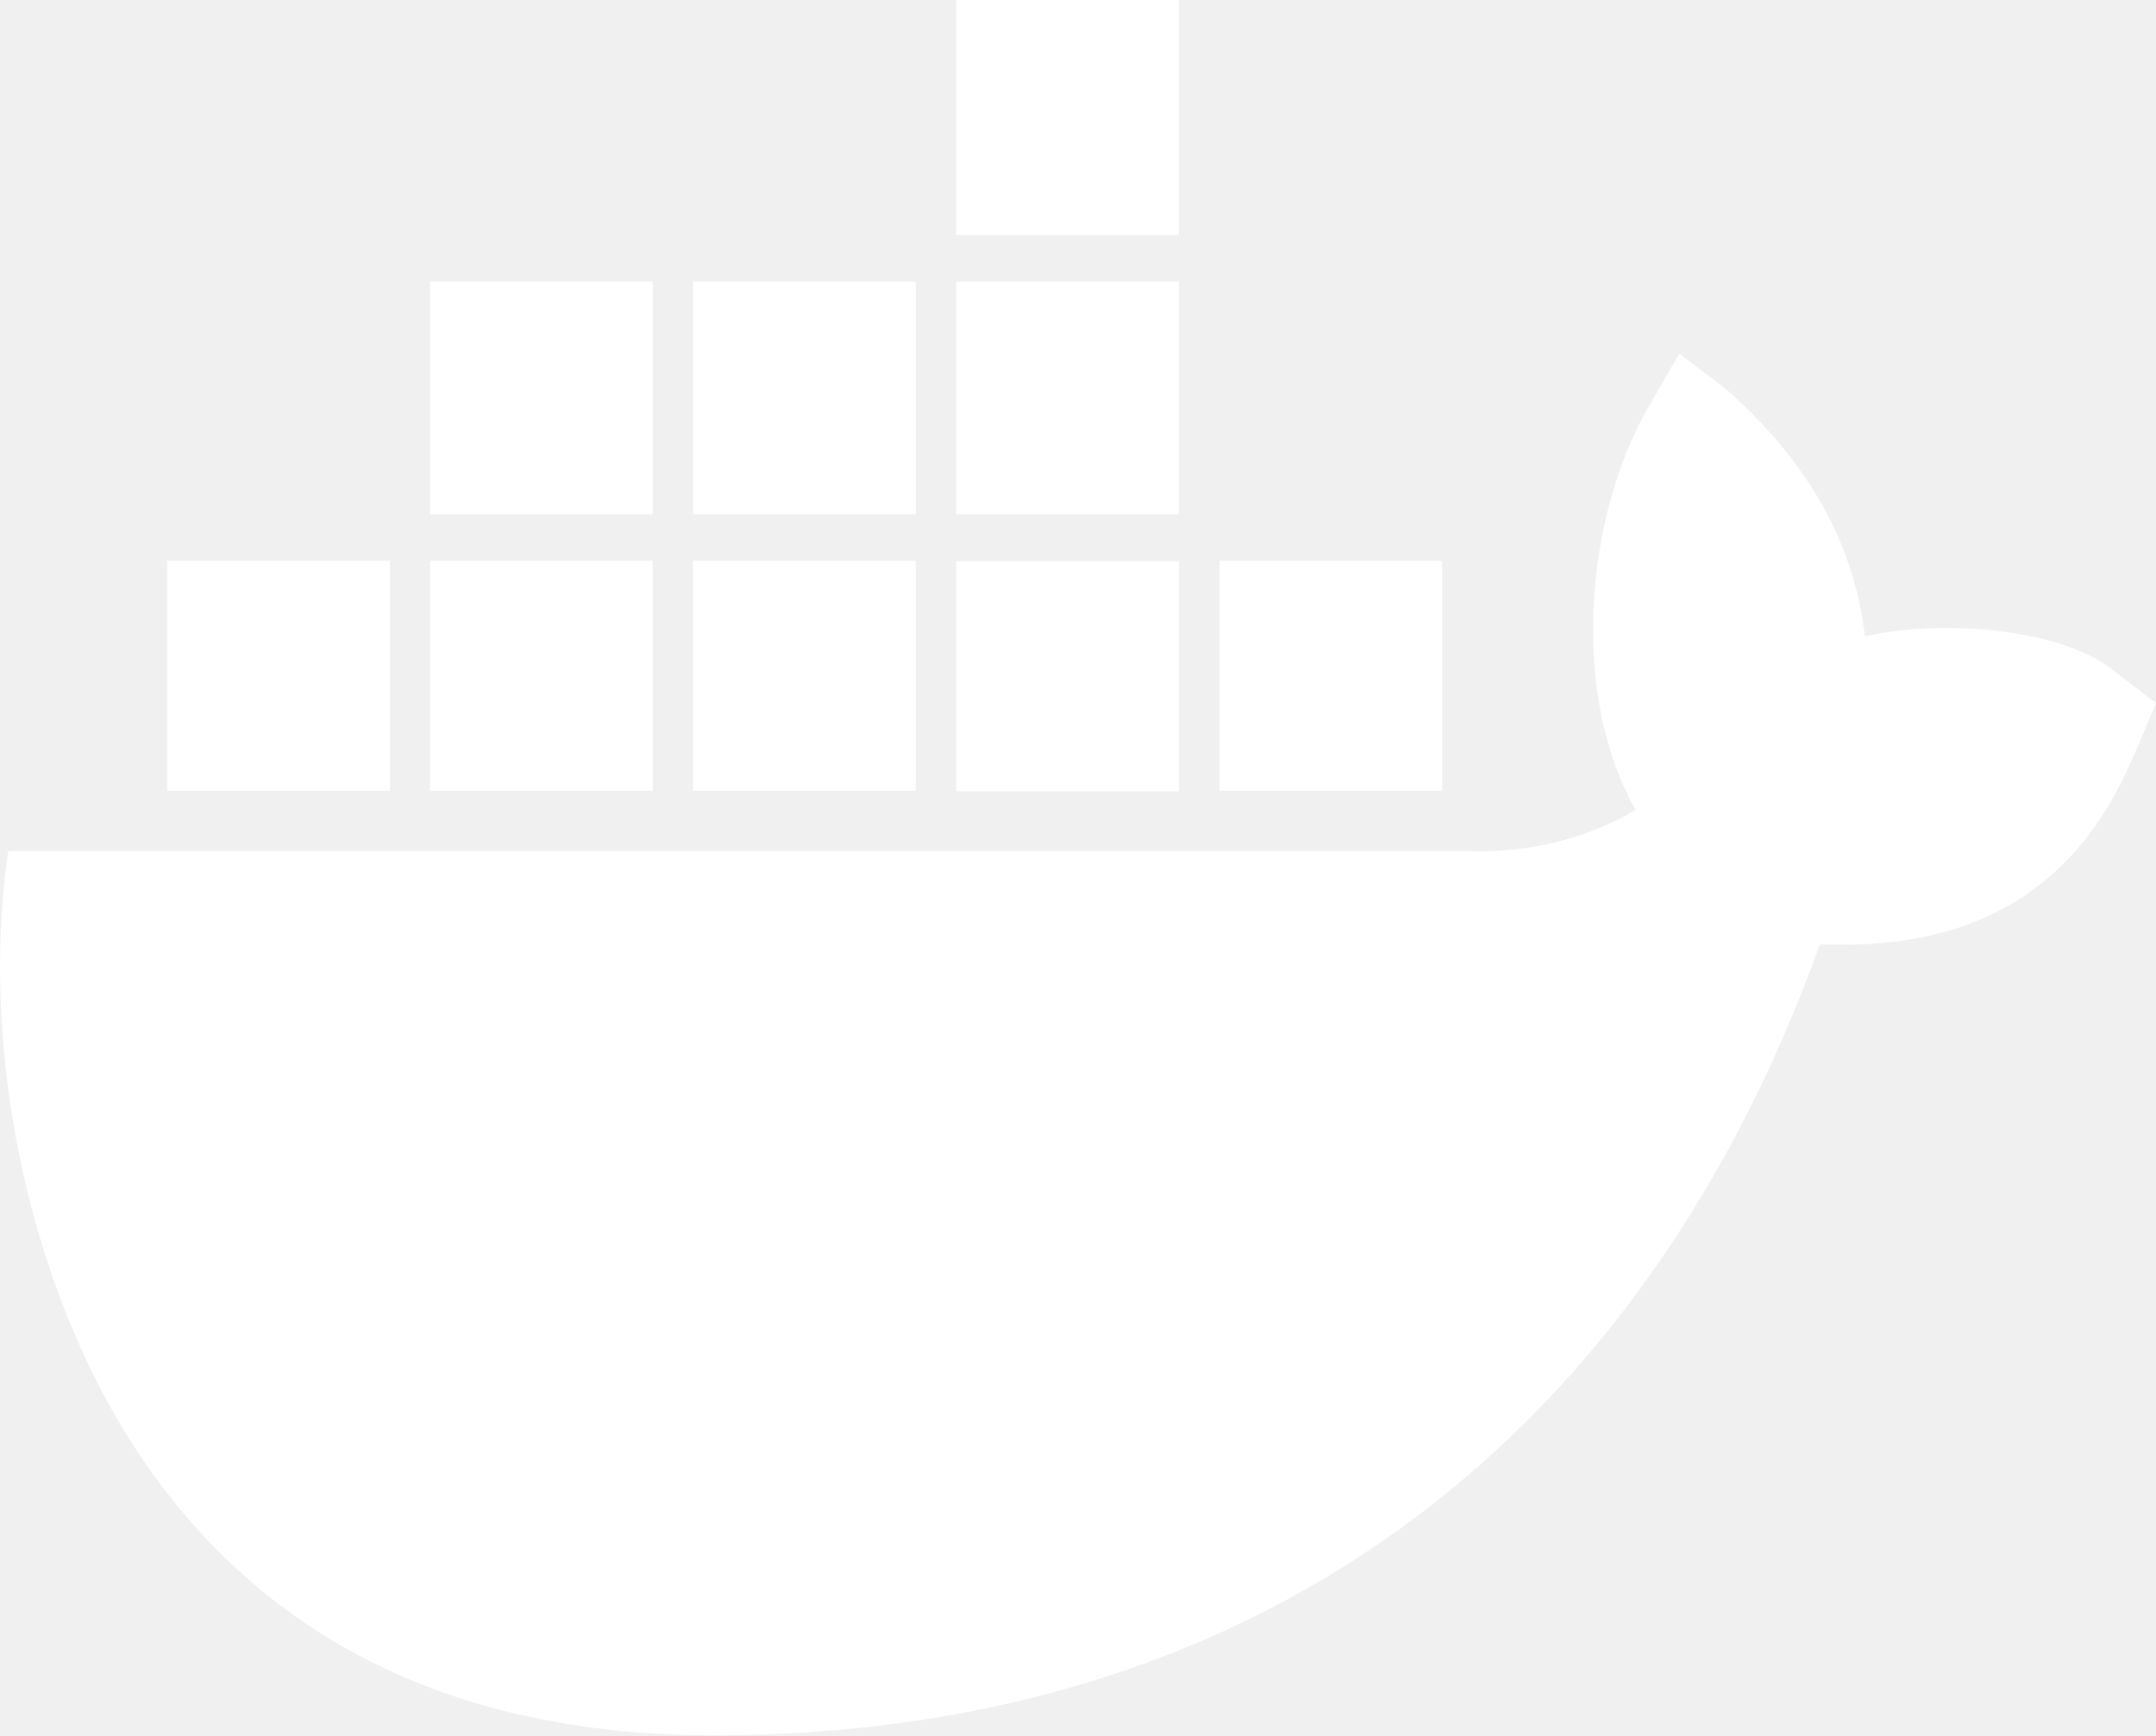
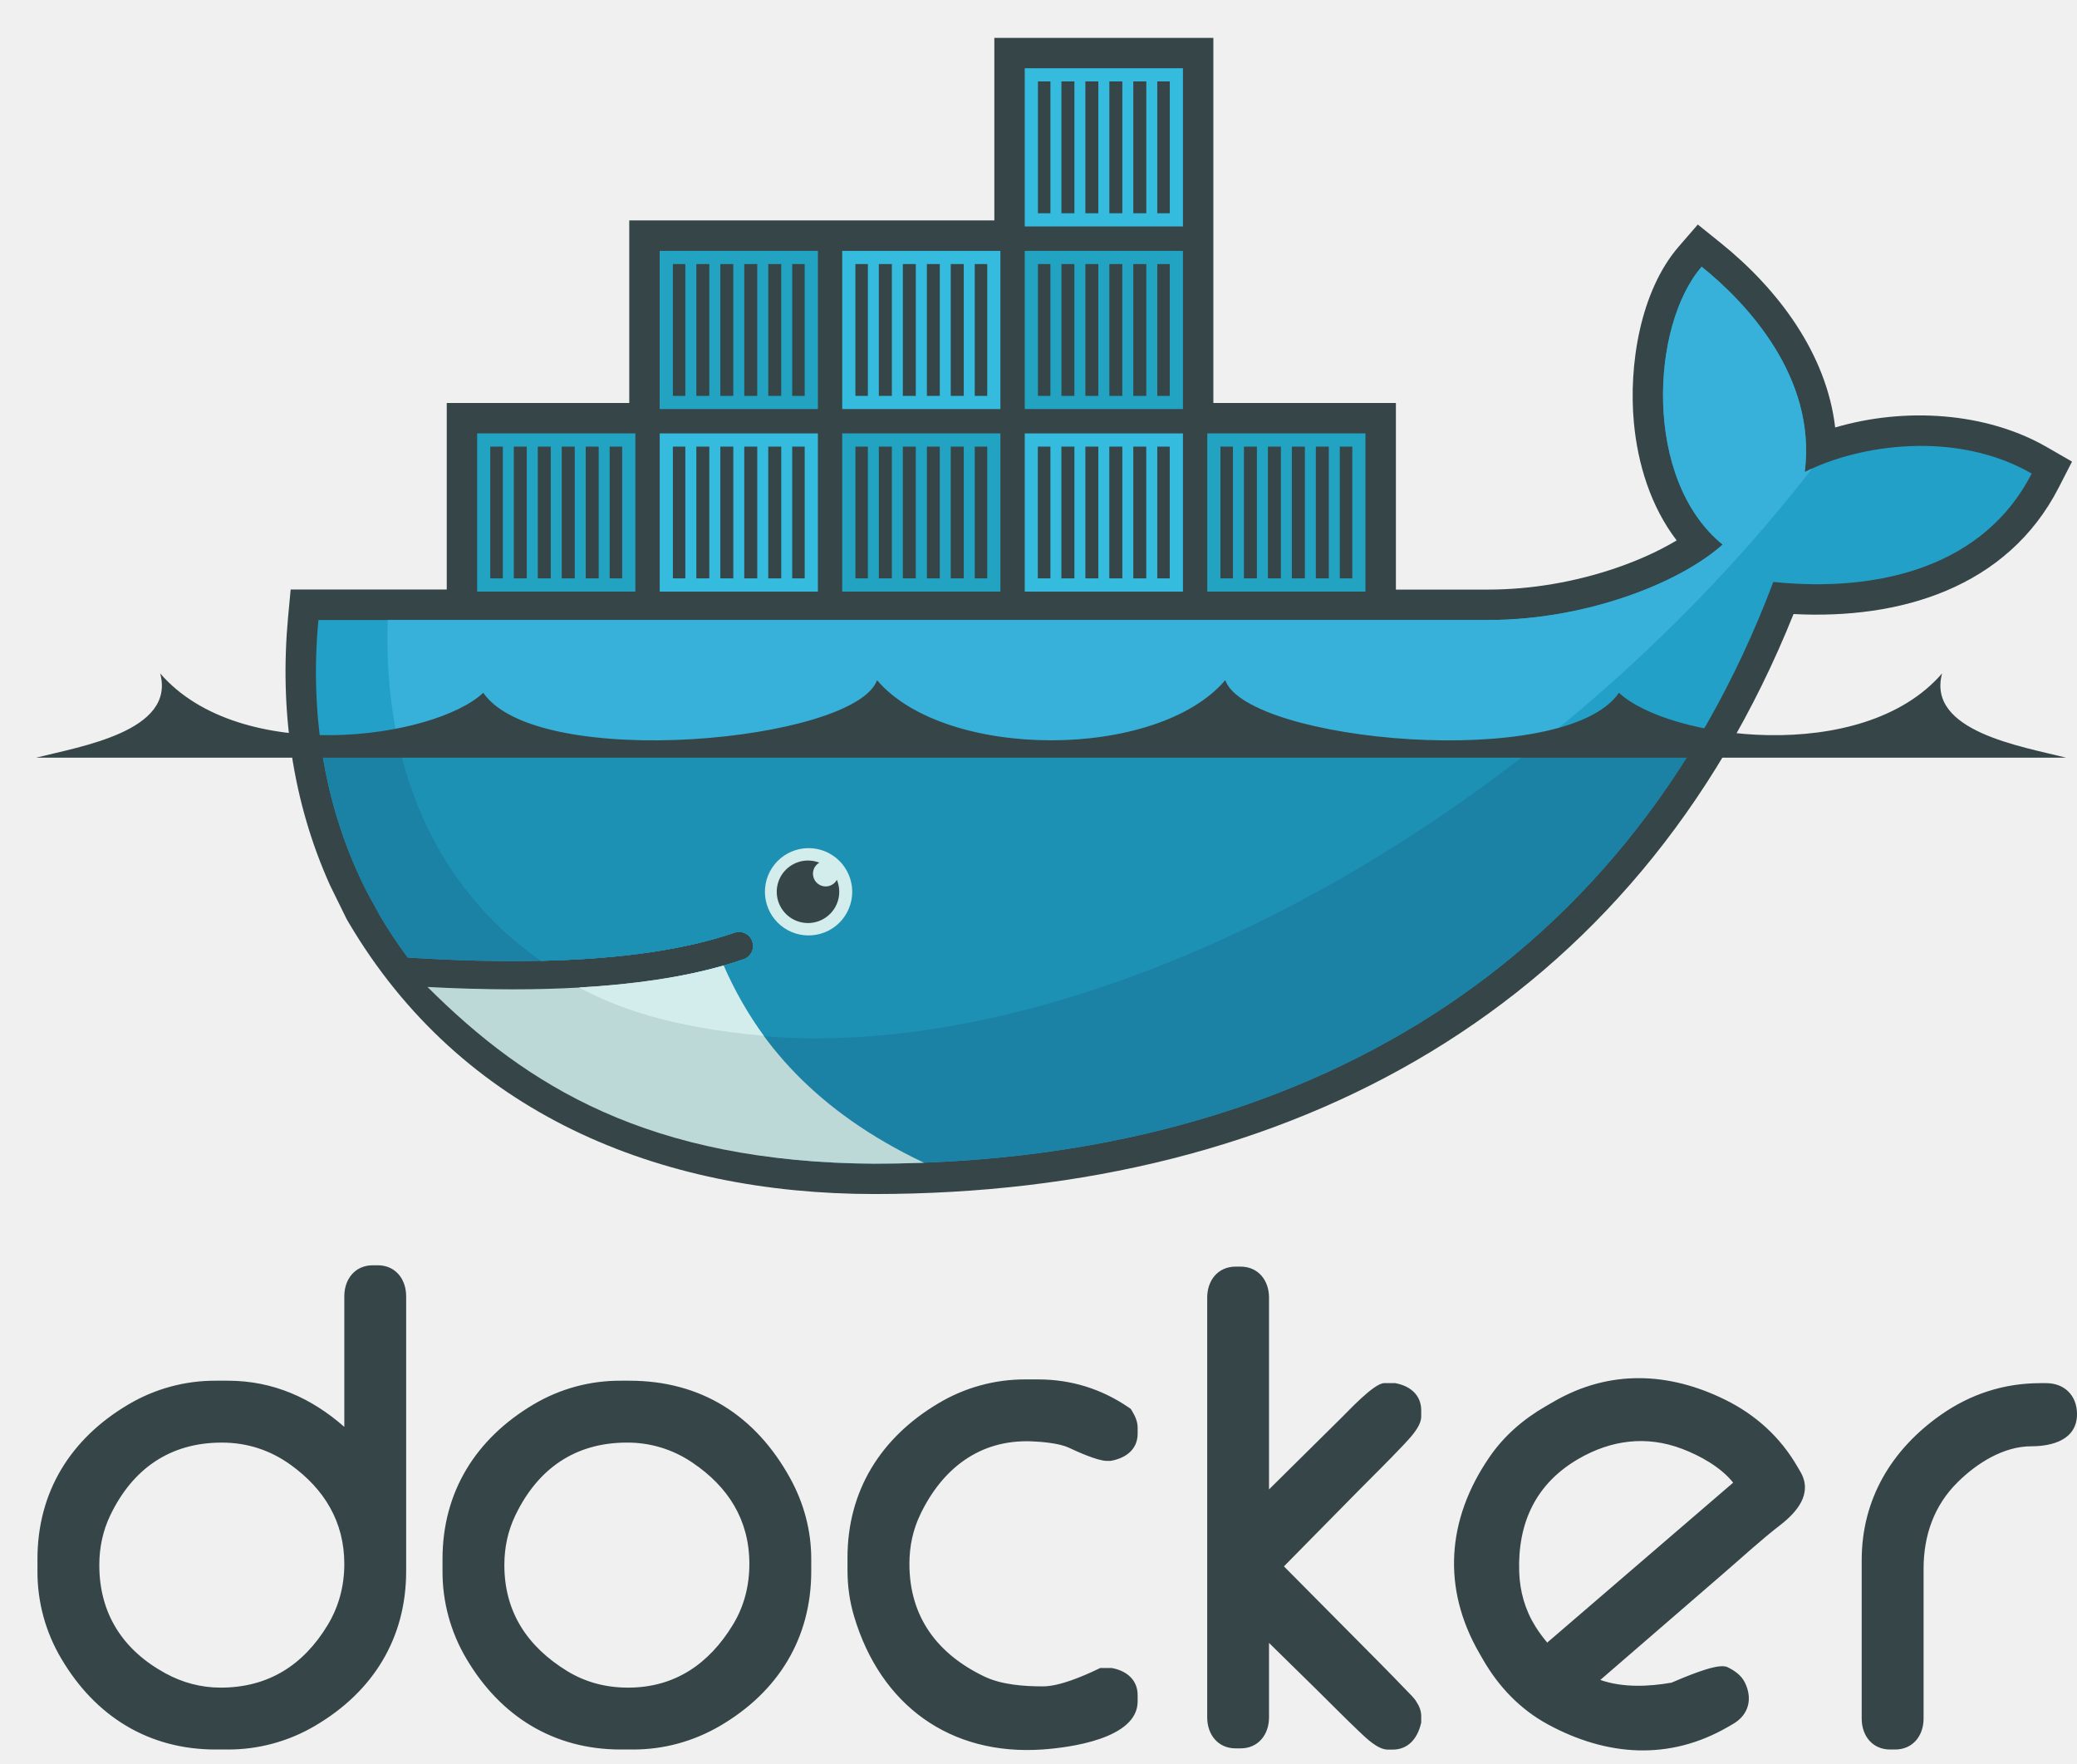
- <svg xmlns="http://www.w3.org/2000/svg" width="41" height="33" viewBox="0 0 41 33" fill="none">
-   <path d="M22.417 15.046H18.183V10.671H22.417V15.046ZM22.417 0H18.183V4.47H22.417V0ZM27.426 10.664H23.192V15.038H27.426V10.664ZM17.414 5.354H13.18V9.78H17.414V5.354ZM22.417 5.354H18.183V9.78H22.417V5.354ZM40.148 12.718C39.226 12.004 37.099 11.746 35.465 12.1C35.254 10.332 34.396 8.793 32.833 7.409L31.936 6.724L31.34 7.755C30.161 9.802 29.841 13.175 31.103 15.399C30.546 15.745 29.45 16.216 28.003 16.187H0.157C-0.401 19.928 0.528 24.789 2.975 28.125C5.352 31.358 8.913 33 13.57 33C23.653 33 31.116 27.661 34.607 17.962C35.978 17.991 38.937 17.969 40.456 14.633C40.552 14.449 40.878 13.661 41 13.374L40.148 12.718ZM7.408 10.664H3.18V15.038H7.414V10.664H7.408ZM12.411 10.664H8.177V15.038H12.411V10.664ZM17.414 10.664H13.18V15.038H17.414V10.664ZM12.411 5.354H8.177V9.78H12.411V5.354Z" fill="white" />
+ <svg xmlns="http://www.w3.org/2000/svg" width="53" height="45" viewBox="0 0 53 45" fill="none">
+   <path fill-rule="evenodd" clip-rule="evenodd" d="M8.786 36.406V33.073C8.786 32.635 9.06 32.283 9.513 32.283H9.639C10.092 32.283 10.364 32.636 10.364 33.073V40.09C10.364 41.801 9.519 43.162 8.046 44.029C7.371 44.429 6.601 44.639 5.817 44.638H5.503C3.792 44.638 2.432 43.792 1.564 42.319C1.163 41.645 0.953 40.874 0.956 40.09V39.777C0.956 38.065 1.802 36.705 3.273 35.836C3.948 35.435 4.719 35.225 5.503 35.228H5.817C6.975 35.228 7.955 35.676 8.786 36.406V36.406ZM2.534 39.933C2.534 41.169 3.133 42.098 4.216 42.691C4.654 42.931 5.13 43.059 5.629 43.059C6.842 43.059 7.742 42.489 8.363 41.459C8.651 40.981 8.786 40.457 8.786 39.901C8.786 38.83 8.277 37.993 7.415 37.373C6.891 36.996 6.302 36.807 5.66 36.807C4.337 36.807 3.385 37.475 2.814 38.662C2.622 39.063 2.534 39.489 2.534 39.933H2.534ZM15.84 35.228H16.059C17.888 35.228 19.278 36.115 20.16 37.711C20.512 38.35 20.701 39.047 20.701 39.777V40.09C20.701 41.801 19.857 43.164 18.382 44.03C17.699 44.43 16.944 44.638 16.153 44.638H15.84C14.129 44.638 12.768 43.792 11.9 42.319C11.5 41.645 11.289 40.874 11.292 40.09V39.777C11.292 38.065 12.141 36.709 13.609 35.836C14.284 35.434 15.055 35.224 15.84 35.228ZM12.87 39.933C12.87 41.135 13.461 42.015 14.472 42.636C14.948 42.927 15.47 43.059 16.028 43.059C17.213 43.059 18.09 42.459 18.7 41.458C18.991 40.981 19.122 40.457 19.122 39.901C19.122 38.785 18.585 37.933 17.666 37.316C17.174 36.981 16.592 36.803 15.996 36.807C14.674 36.807 13.722 37.475 13.151 38.662C12.958 39.063 12.87 39.489 12.87 39.933ZM27.262 36.933C27.024 36.822 26.578 36.785 26.32 36.775C25.002 36.725 24.048 37.468 23.488 38.631C23.294 39.032 23.206 39.457 23.206 39.901C23.206 41.253 23.916 42.2 25.121 42.777C25.562 42.987 26.131 43.027 26.613 43.027C27.036 43.027 27.635 42.768 28.011 42.589L28.076 42.558H28.368L28.401 42.565C28.759 42.639 29.03 42.867 29.03 43.253V43.41C29.03 44.37 27.274 44.59 26.604 44.637C24.241 44.801 22.47 43.502 21.796 41.246C21.679 40.855 21.626 40.466 21.626 40.057V39.745C21.626 38.034 22.476 36.678 23.944 35.806C24.617 35.402 25.389 35.191 26.174 35.195H26.487C27.328 35.195 28.103 35.434 28.798 35.908L28.855 35.948L28.891 36.007C28.966 36.129 29.03 36.275 29.03 36.423V36.579C29.03 36.982 28.729 37.199 28.365 37.269L28.335 37.274H28.242C28.006 37.274 27.471 37.031 27.261 36.931L27.262 36.933ZM32.382 38.002L34.232 36.172C34.406 36.003 35.062 35.29 35.321 35.29H35.603L35.636 35.297C35.996 35.372 36.266 35.6 36.266 35.987V36.143C36.266 36.407 35.956 36.714 35.786 36.896C35.423 37.281 35.041 37.653 34.67 38.029L32.763 39.965L35.219 42.441C35.445 42.669 35.669 42.9 35.892 43.132C35.97 43.215 36.086 43.316 36.151 43.432C36.222 43.539 36.266 43.66 36.266 43.789V43.952L36.256 43.989C36.168 44.349 35.939 44.64 35.54 44.64H35.414C35.153 44.64 34.858 44.344 34.679 44.175C34.313 43.828 33.955 43.462 33.594 43.107L32.382 41.918V43.819C32.382 44.257 32.108 44.609 31.655 44.609H31.532C31.079 44.609 30.805 44.257 30.805 43.819V33.106C30.805 32.668 31.079 32.317 31.532 32.317H31.655C32.108 32.317 32.382 32.668 32.382 33.106V38.004V38.002ZM52.054 35.29H52.211C52.684 35.29 53 35.609 53 36.08C53 36.733 52.375 36.901 51.835 36.901C51.126 36.901 50.449 37.33 49.961 37.811C49.349 38.412 49.085 39.181 49.085 40.027V43.849C49.085 44.286 48.811 44.638 48.358 44.638H48.233C47.779 44.638 47.506 44.287 47.506 43.849V39.808C47.506 38.257 48.261 36.99 49.522 36.102C50.276 35.571 51.135 35.291 52.056 35.291L52.054 35.29ZM40.836 42.863C41.41 43.063 42.065 43.035 42.654 42.932C42.956 42.804 43.727 42.468 44.01 42.517L44.054 42.525L44.095 42.544C44.268 42.628 44.433 42.747 44.522 42.923C44.728 43.336 44.629 43.751 44.223 43.986L44.088 44.064C42.591 44.928 40.999 44.808 39.506 44.001C38.793 43.615 38.247 43.043 37.844 42.345L37.75 42.182C36.789 40.517 36.919 38.766 38.003 37.183C38.377 36.636 38.866 36.214 39.438 35.883L39.654 35.758C41.064 34.944 42.575 35 44.023 35.714C44.802 36.098 45.433 36.671 45.867 37.424L45.946 37.559C46.261 38.107 45.852 38.583 45.43 38.909C44.94 39.287 44.445 39.744 43.976 40.148L40.836 42.863H40.836ZM39.48 41.911L44.226 37.829C43.908 37.429 43.378 37.14 42.927 36.968C42.016 36.621 41.118 36.738 40.283 37.22C39.191 37.851 38.725 38.855 38.766 40.106C38.782 40.599 38.915 41.073 39.176 41.492C39.268 41.64 39.371 41.779 39.482 41.911H39.48ZM30.962 10.282H35.62V15.043H37.974C39.062 15.043 40.18 14.85 41.211 14.501C41.717 14.329 42.285 14.09 42.784 13.788C42.126 12.929 41.791 11.846 41.692 10.777C41.558 9.324 41.851 7.433 42.834 6.295L43.324 5.729L43.907 6.198C45.374 7.378 46.612 9.029 46.829 10.907C48.598 10.386 50.675 10.51 52.233 11.409L52.873 11.778L52.536 12.435C51.218 15.011 48.462 15.808 45.767 15.667C41.734 25.709 32.955 30.465 22.31 30.465C16.811 30.465 11.765 28.41 8.892 23.53L8.845 23.449L8.426 22.597C7.455 20.449 7.133 18.096 7.351 15.745L7.417 15.041H11.4V10.282H16.057V5.624H25.373V0.967H30.962V10.282Z" fill="#364548" />
+   <path fill-rule="evenodd" clip-rule="evenodd" d="M46.052 12.044C46.364 9.616 44.548 7.71 43.422 6.805C42.123 8.305 41.922 12.239 43.958 13.895C42.822 14.904 40.427 15.819 37.975 15.819H8.125C7.886 18.379 8.336 20.736 9.362 22.754L9.702 23.375C9.917 23.74 10.152 24.092 10.405 24.431C11.633 24.51 12.764 24.537 13.799 24.514H13.8C15.834 24.469 17.494 24.229 18.752 23.793C18.841 23.765 18.937 23.773 19.02 23.816C19.103 23.858 19.167 23.93 19.197 24.018C19.228 24.106 19.223 24.203 19.184 24.287C19.144 24.372 19.074 24.437 18.987 24.471C18.819 24.529 18.645 24.583 18.465 24.635H18.464C17.474 24.92 16.411 25.108 15.041 25.192C15.122 25.194 14.956 25.204 14.956 25.204C14.909 25.208 14.851 25.214 14.804 25.217C14.264 25.247 13.682 25.253 13.087 25.253C12.436 25.253 11.795 25.241 11.078 25.204L11.058 25.217C13.543 28.012 17.434 29.689 22.308 29.689C32.625 29.689 41.376 25.116 45.251 14.848C48 15.13 50.642 14.429 51.844 12.083C49.929 10.979 47.468 11.331 46.05 12.043" fill="#22A0C8" />
+   <path fill-rule="evenodd" clip-rule="evenodd" d="M46.052 12.044C46.364 9.616 44.548 7.71 43.422 6.805C42.123 8.305 41.922 12.239 43.958 13.895C42.822 14.904 40.427 15.819 37.975 15.819H9.892C9.77 19.739 11.225 22.715 13.799 24.514H13.8C15.834 24.469 17.494 24.229 18.752 23.793C18.841 23.765 18.937 23.773 19.02 23.816C19.103 23.858 19.167 23.93 19.197 24.018C19.228 24.106 19.223 24.203 19.184 24.287C19.144 24.372 19.074 24.437 18.987 24.471C18.819 24.529 18.645 24.583 18.465 24.635H18.464C17.474 24.92 16.32 25.132 14.95 25.217C14.949 25.217 14.916 25.185 14.916 25.185C18.427 26.986 23.518 26.978 29.355 24.738C35.899 22.223 41.99 17.433 46.241 11.955C46.178 11.983 46.116 12.012 46.054 12.043" fill="#37B1D9" />
+   <path fill-rule="evenodd" clip-rule="evenodd" d="M8.181 18.93C8.364 20.301 8.767 21.585 9.362 22.754L9.702 23.375C9.917 23.74 10.152 24.093 10.405 24.431C11.633 24.51 12.764 24.537 13.8 24.514C15.834 24.47 17.494 24.229 18.752 23.793C18.841 23.766 18.937 23.774 19.02 23.816C19.103 23.858 19.167 23.93 19.197 24.018C19.228 24.106 19.223 24.203 19.184 24.287C19.144 24.372 19.074 24.438 18.987 24.471C18.819 24.529 18.645 24.583 18.465 24.635H18.464C17.474 24.92 16.326 25.12 14.956 25.205C14.909 25.208 14.827 25.209 14.779 25.211C14.24 25.241 13.664 25.26 13.069 25.26C12.391 25.261 11.713 25.245 11.036 25.211C13.521 28.007 17.436 29.687 22.311 29.687C31.143 29.687 38.827 26.335 43.287 18.928H8.181" fill="#1B81A5" />
+   <path fill-rule="evenodd" clip-rule="evenodd" d="M10.161 18.93C10.689 21.337 11.957 23.227 13.8 24.514C15.834 24.47 17.494 24.229 18.752 23.793C18.841 23.766 18.937 23.774 19.02 23.816C19.103 23.858 19.167 23.93 19.197 24.018C19.228 24.106 19.223 24.203 19.183 24.287C19.144 24.372 19.074 24.438 18.987 24.471C18.819 24.529 18.645 24.583 18.465 24.635H18.464C17.474 24.92 16.302 25.12 14.931 25.205C18.442 27.006 23.518 26.98 29.353 24.738C32.884 23.381 36.282 21.362 39.33 18.93H10.161" fill="#1D91B4" />
+   <path fill-rule="evenodd" clip-rule="evenodd" d="M12.176 11.058H16.213V15.095H12.176V11.058ZM12.512 11.395H12.831V14.757H12.51V11.395H12.512ZM13.111 11.395H13.442V14.757H13.111V11.395ZM13.723 11.395H14.054V14.757H13.723V11.395ZM14.334 11.395H14.666V14.757H14.334V11.395ZM14.946 11.395H15.277V14.757H14.946V11.395H14.946ZM15.557 11.395H15.876V14.757H15.557V11.395H15.557ZM16.833 6.401H20.871V10.437H16.833V6.401ZM17.17 6.737H17.488V10.101H17.17V6.737V6.737ZM17.769 6.737H18.1V10.101H17.769V6.737L17.769 6.737ZM18.38 6.737H18.712V10.101H18.381V6.737L18.38 6.737ZM18.992 6.737H19.323V10.101H18.992V6.737V6.737ZM19.604 6.737H19.935V10.101H19.604V6.737V6.737ZM20.215 6.737H20.534V10.101H20.215V6.737V6.737Z" fill="#23A3C2" />
+   <path fill-rule="evenodd" clip-rule="evenodd" d="M16.834 11.058H20.871V15.095H16.834V11.058ZM17.17 11.395H17.488V14.757H17.17V11.395ZM17.769 11.395H18.1V14.757H17.769V11.395H17.769ZM18.381 11.395H18.712V14.757H18.381V11.395ZM18.992 11.395H19.323V14.757H18.992V11.395ZM19.604 11.395H19.935V14.757H19.604V11.395ZM20.215 11.395H20.534V14.757H20.215V11.395Z" fill="#34BBDE" />
+   <path fill-rule="evenodd" clip-rule="evenodd" d="M21.491 11.058H25.528V15.095H21.491V11.058ZM21.828 11.395H22.146V14.757H21.828V11.395ZM22.426 11.395H22.758V14.757H22.426V11.395ZM23.038 11.395H23.369V14.757H23.038V11.395ZM23.65 11.395H23.981V14.757H23.652V11.395H23.65ZM24.261 11.395H24.593V14.757H24.261V11.395ZM24.873 11.395H25.192V14.757H24.873V11.395Z" fill="#23A3C2" />
+   <path fill-rule="evenodd" clip-rule="evenodd" d="M21.491 6.401H25.528V10.437H21.491V6.401ZM21.828 6.737H22.146V10.101H21.828V6.737V6.737ZM22.426 6.737H22.758V10.101H22.426V6.737V6.737ZM23.038 6.737H23.369V10.101H23.038V6.737V6.737ZM23.65 6.737H23.981V10.101H23.652V6.737L23.65 6.737ZM24.261 6.737H24.593V10.101H24.261V6.737V6.737ZM24.873 6.737H25.192V10.101H24.873V6.737V6.737ZM26.149 11.058H30.186V15.095H26.149V11.058H26.149ZM26.485 11.395H26.804V14.757H26.483V11.395H26.485ZM27.084 11.395H27.416V14.757H27.084V11.395ZM27.696 11.395H28.027V14.757H27.696V11.395ZM28.307 11.395H28.639V14.757H28.307V11.395ZM28.919 11.395H29.25V14.757H28.919V11.395ZM29.531 11.395H29.849V14.757H29.531V11.395Z" fill="#34BBDE" />
+   <path fill-rule="evenodd" clip-rule="evenodd" d="M26.149 6.401H30.186V10.437H26.149V6.401ZM26.486 6.737H26.804V10.101H26.486V6.737V6.737ZM27.085 6.737H27.416V10.101H27.085V6.737V6.737ZM27.696 6.737H28.027V10.101H27.696V6.737V6.737ZM28.308 6.737H28.639V10.101H28.308V6.737V6.737ZM28.919 6.737H29.251V10.101H28.919V6.737V6.737ZM29.531 6.737H29.85V10.101H29.531V6.737V6.737Z" fill="#23A3C2" />
+   <path fill-rule="evenodd" clip-rule="evenodd" d="M26.149 1.741H30.186V5.778H26.149V1.741ZM26.486 2.077H26.804V5.441H26.486V2.079V2.077ZM27.085 2.077H27.416V5.441H27.085V2.079V2.077ZM27.696 2.077H28.027V5.441H27.696V2.079V2.077ZM28.308 2.077H28.639V5.441H28.308V2.079V2.077ZM28.919 2.077H29.251V5.441H28.919V2.079V2.077ZM29.531 2.077H29.85V5.441H29.531V2.079V2.077Z" fill="#34BBDE" />
+   <path fill-rule="evenodd" clip-rule="evenodd" d="M30.807 11.058H34.843V15.095H30.807V11.058ZM31.143 11.395H31.462V14.757H31.143V11.395H31.143ZM31.742 11.395H32.073V14.757H31.742V11.395H31.742ZM32.354 11.395H32.685V14.757H32.354V11.395ZM32.965 11.395H33.297V14.757H32.965V11.395ZM33.577 11.395H33.908V14.757H33.577V11.395ZM34.188 11.395H34.507V14.757H34.188V11.395Z" fill="#23A3C2" />
+   <path fill-rule="evenodd" clip-rule="evenodd" d="M20.618 21.64C20.765 21.638 20.912 21.665 21.049 21.72C21.186 21.776 21.31 21.857 21.415 21.961C21.52 22.064 21.604 22.188 21.66 22.324C21.717 22.46 21.747 22.606 21.747 22.754C21.747 22.901 21.717 23.047 21.66 23.183C21.603 23.32 21.52 23.443 21.415 23.547C21.31 23.65 21.185 23.732 21.048 23.787C20.911 23.842 20.765 23.869 20.617 23.867C20.325 23.863 20.045 23.744 19.84 23.536C19.634 23.327 19.519 23.046 19.519 22.753C19.519 22.461 19.634 22.18 19.84 21.971C20.046 21.763 20.325 21.644 20.618 21.64Z" fill="#D3ECEC" />
+   <path fill-rule="evenodd" clip-rule="evenodd" d="M20.618 21.956C20.717 21.956 20.814 21.974 20.907 22.01C20.845 22.046 20.796 22.101 20.769 22.167C20.742 22.233 20.737 22.306 20.756 22.375C20.774 22.445 20.815 22.506 20.871 22.549C20.928 22.593 20.997 22.617 21.069 22.617C21.192 22.617 21.299 22.549 21.355 22.448C21.42 22.606 21.433 22.781 21.392 22.947C21.35 23.113 21.257 23.261 21.124 23.369C20.992 23.478 20.829 23.541 20.658 23.55C20.487 23.558 20.318 23.512 20.175 23.417C20.033 23.322 19.925 23.183 19.867 23.022C19.81 22.861 19.805 22.686 19.855 22.522C19.904 22.358 20.005 22.215 20.143 22.113C20.28 22.011 20.447 21.956 20.618 21.956V21.956ZM0.92 19.332H52.724C51.597 19.046 49.156 18.659 49.558 17.181C47.507 19.554 42.561 18.846 41.312 17.676C39.922 19.692 31.83 18.926 31.265 17.355C29.523 19.4 24.122 19.4 22.38 17.355C21.815 18.923 13.722 19.692 12.332 17.676C11.084 18.846 6.14 19.554 4.087 17.181C4.489 18.659 2.048 19.046 0.92 19.332" fill="#364548" />
+   <path fill-rule="evenodd" clip-rule="evenodd" d="M23.578 29.667C20.82 28.358 19.307 26.579 18.464 24.637C17.44 24.929 16.208 25.116 14.777 25.197C14.238 25.227 13.671 25.242 13.077 25.242C12.39 25.242 11.668 25.222 10.909 25.182C13.438 27.707 16.549 29.656 22.311 29.691C22.736 29.691 23.158 29.683 23.578 29.667Z" fill="#BDD9D7" />
+   <path fill-rule="evenodd" clip-rule="evenodd" d="M19.489 26.427C19.107 25.909 18.735 25.258 18.465 24.635C17.44 24.927 16.209 25.114 14.777 25.195C15.76 25.728 17.166 26.223 19.489 26.427" fill="#D3ECEC" />
</svg>
